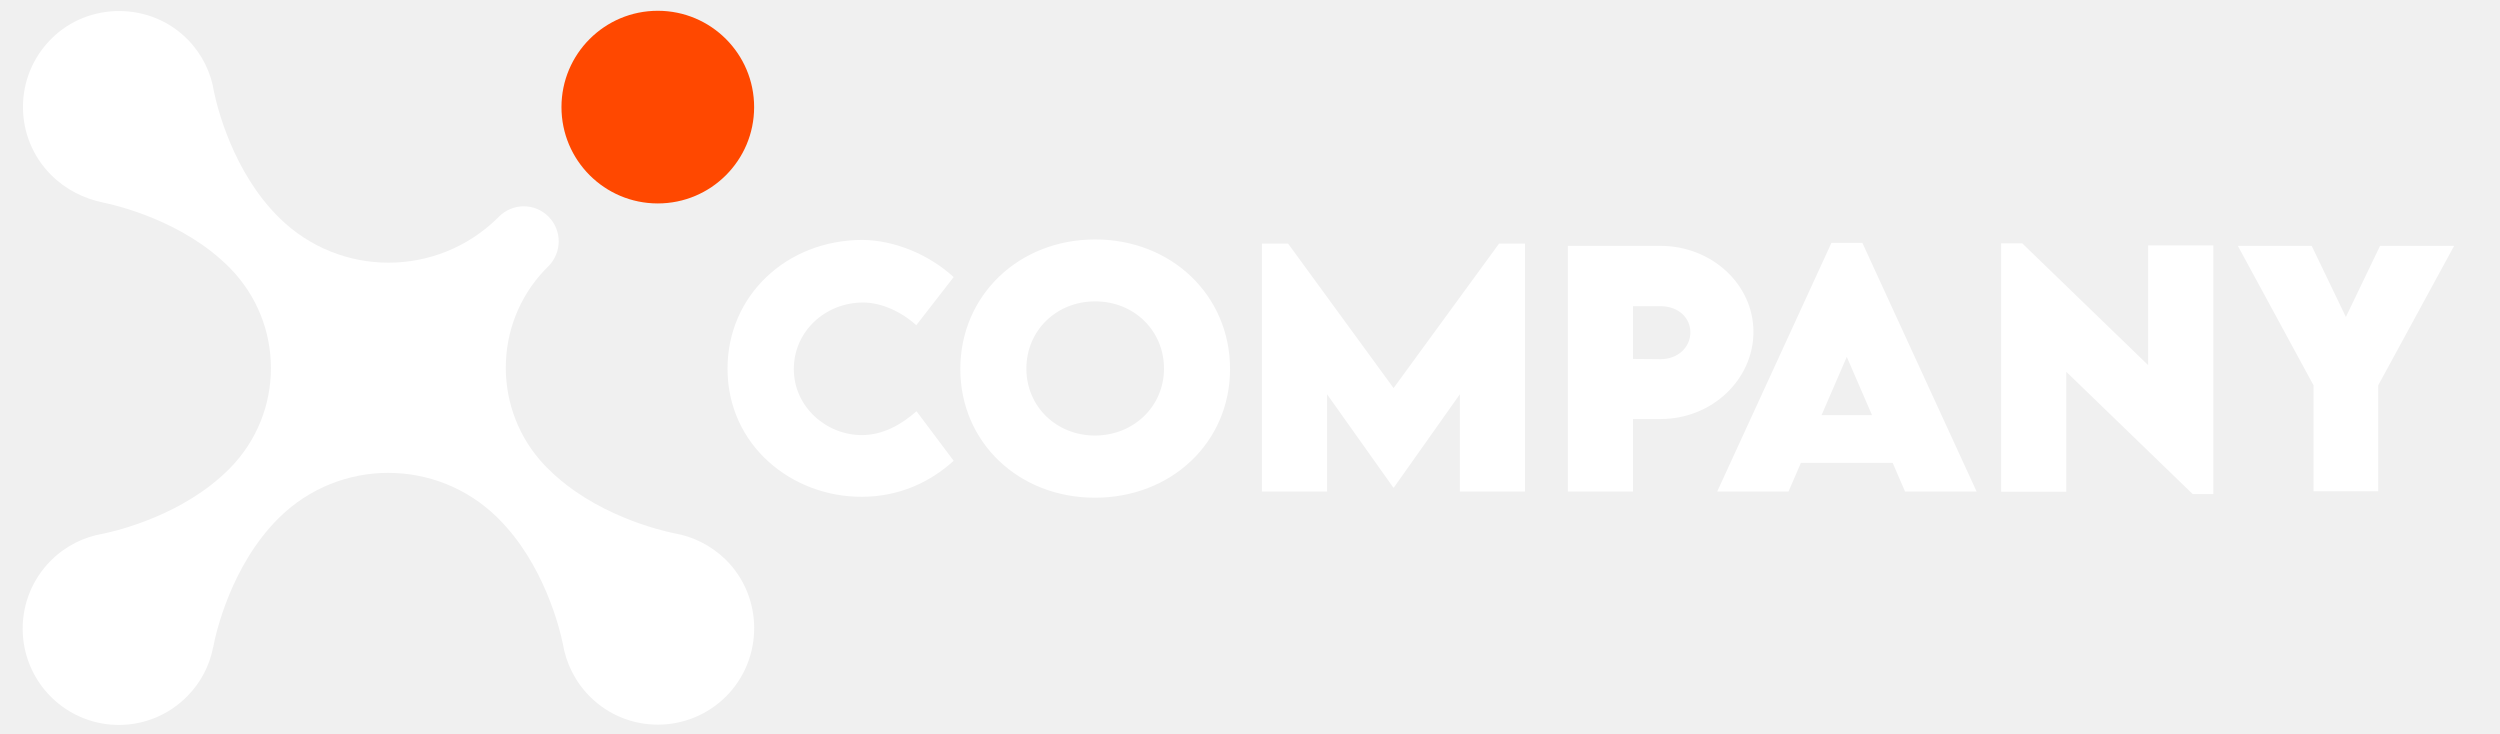
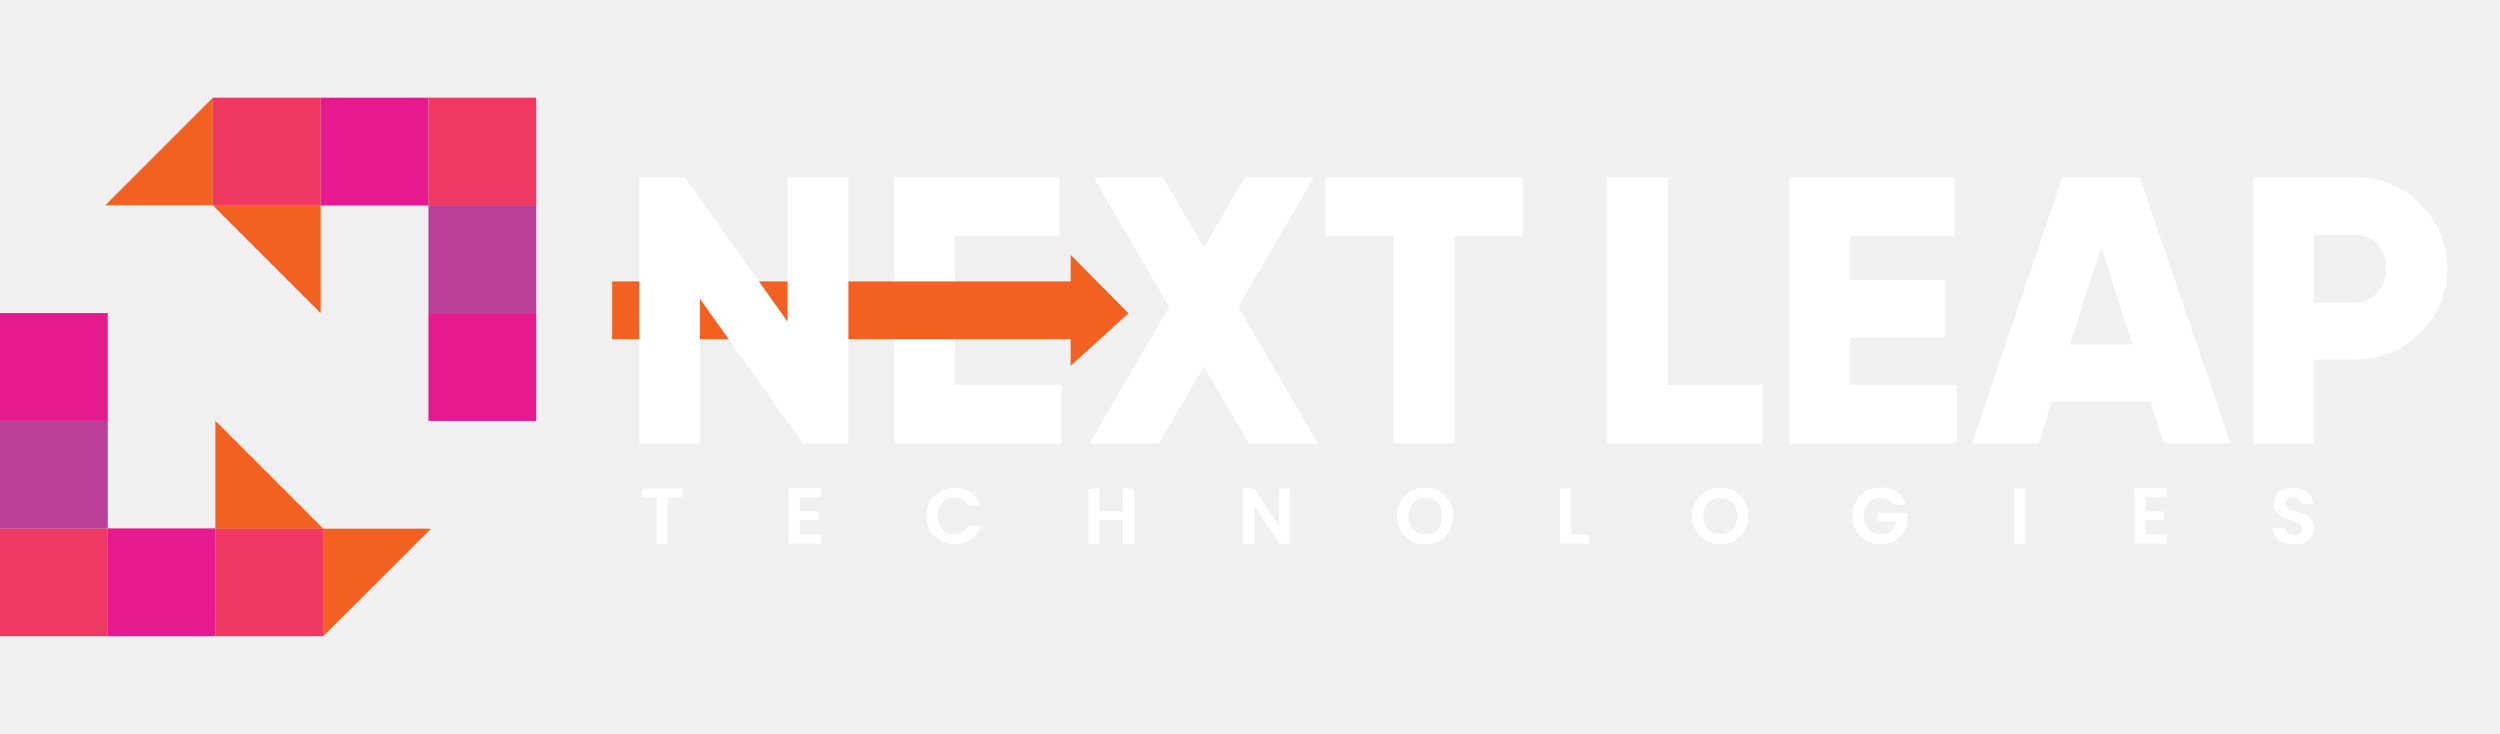
<svg xmlns="http://www.w3.org/2000/svg" version="1.1" id="Layer_1" x="0px" y="0px" viewBox="0 0 109 32" style="enable-background:new 0 0 109 32;" xml:space="preserve">
  <style type="text/css">
- 	.st0{fill:#FF4800;}
- 	.st1{fill:#FFFFFF;}
+ 	.st0{fill:#FFFFFF;}
+ 	.st1{fill:#F26122;}
+ 	.st2{fill:#EE3761;}
+ 	.st3{fill:#E7198E;}
+ 	.st4{fill:#EE3962;}
+ 	.st5{fill:#B93E97;}
</style>
  <g>
-     <path class="st0" d="M32.88,4.67c0,2.32-1.88,4.2-4.2,4.2c-2.32,0-4.2-1.88-4.2-4.2s1.88-4.2,4.2-4.2   C31,0.47,32.88,2.35,32.88,4.67z" />
-     <path class="st1" d="M31.66,30.36c-1.64,1.64-4.3,1.65-5.94,0.01c-0.65-0.65-1.04-1.46-1.18-2.3c-0.14-0.68-0.83-3.49-2.81-5.46   c-0.02-0.02-0.03-0.03-0.05-0.05c-2.64-2.59-6.86-2.59-9.5,0c-0.02,0.02-0.03,0.03-0.05,0.05c-2.06,2.06-2.72,5.01-2.82,5.54   c0,0.03-0.01,0.05-0.02,0.08c-0.15,0.77-0.52,1.51-1.11,2.11c-1.63,1.67-4.28,1.69-5.94,0.06c-1.66-1.64-1.67-4.31-0.02-5.96   c0.64-0.64,1.44-1.03,2.27-1.17c0.63-0.13,3.49-0.81,5.49-2.81c0.01-0.01,0.03-0.03,0.04-0.04c2.39-2.43,2.39-6.31,0-8.74   c-0.01-0.02-0.03-0.03-0.04-0.04c-2-2-4.86-2.68-5.49-2.81C3.67,8.66,2.87,8.27,2.23,7.63c-1.64-1.64-1.64-4.3,0.01-5.94   C3.87,0.06,6.59,0.08,8.2,1.74c0.62,0.64,1,1.43,1.13,2.26c0.14,0.68,0.83,3.49,2.81,5.46c0.02,0.02,0.03,0.03,0.05,0.05   c2.64,2.59,6.86,2.59,9.5,0c0.02-0.02,0.03-0.03,0.05-0.05l0.01-0.01c0.6-0.6,1.56-0.61,2.16-0.01c0.3,0.3,0.45,0.69,0.45,1.08   c0,0.39-0.15,0.79-0.45,1.09l-0.01,0.01c-0.05,0.05-0.11,0.11-0.16,0.16c-2.25,2.38-2.25,6.12,0,8.5c0.05,0.06,0.11,0.11,0.16,0.16   c2,2,4.86,2.68,5.49,2.81c0.82,0.14,1.6,0.52,2.24,1.14C33.29,26.02,33.3,28.71,31.66,30.36z" />
+     <path class="st0" d="M41.63,16.78v-6.5h4.56V7.73h-7.21v11.6h7.29v-2.55H41.63z" />
+     <polygon class="st0" points="57.29,7.73 54.28,7.73 52.49,10.79 50.7,7.73 47.68,7.73 50.98,13.38 47.51,19.33 50.53,19.33    52.49,15.98 54.44,19.33 57.46,19.33 53.99,13.38  " />
+     <polygon class="st0" points="57.79,10.28 60.77,10.28 60.77,19.33 63.42,19.33 63.42,10.28 66.41,10.28 66.41,7.73 57.79,7.73  " />
+     <polygon class="st0" points="72.72,7.73 70.06,7.73 70.06,19.33 76.86,19.33 76.86,16.78 72.72,16.78  " />
+     <polygon class="st0" points="80.67,14.72 84.82,14.72 84.82,12.2 80.67,12.2 80.67,10.28 85.23,10.28 85.23,7.73 78.02,7.73    78.02,19.33 85.31,19.33 85.31,16.78 80.67,16.78  " />
+     <path class="st0" d="M89.92,7.73l-3.94,11.6h2.9l0.58-1.82h4.31l0.58,1.82h2.9L93.3,7.73H89.92z M90.25,15.02l1.36-4.26l1.36,4.26   H90.25z" />
+     <path class="st0" d="M105.52,8.89c-0.77-0.77-1.73-1.16-2.88-1.16h-4.39v11.6h2.65v-3.65h1.74c1.15,0,2.11-0.39,2.88-1.16   c0.78-0.78,1.18-1.72,1.18-2.82C106.69,10.61,106.3,9.67,105.52,8.89z M103.64,12.77c-0.27,0.29-0.6,0.43-1.01,0.43h-1.74v-2.98   h1.74c0.41,0,0.75,0.14,1.01,0.43c0.27,0.29,0.4,0.64,0.4,1.06C104.04,12.13,103.91,12.48,103.64,12.77z" />
+     <polygon class="st1" points="49.2,13.66 46.68,11.11 46.68,12.27 26.69,12.27 26.69,14.79 46.68,14.79 46.68,15.95  " />
+     <path class="st0" d="M34.34,14.03v-6.3h2.65v11.6H35l-4.48-6.3v6.3h-2.65V7.73h1.99L34.34,14.03z" />
+     <g>
+       <path class="st0" d="M29.75,21.3v0.39h-0.64v2.02h-0.48v-2.02h-0.64V21.3H29.75z" />
+       <path class="st0" d="M34.87,21.69v0.6h0.81v0.38h-0.81v0.64h0.92v0.39h-1.4v-2.41h1.4v0.39H34.87z" />
+       <path class="st0" d="M40.55,21.86c0.11-0.19,0.25-0.33,0.44-0.44c0.19-0.1,0.39-0.16,0.62-0.16c0.27,0,0.51,0.07,0.71,0.21    s0.34,0.33,0.42,0.57h-0.56c-0.06-0.12-0.13-0.2-0.23-0.26c-0.1-0.06-0.22-0.09-0.35-0.09c-0.14,0-0.27,0.03-0.37,0.1    c-0.11,0.07-0.19,0.16-0.26,0.28c-0.06,0.12-0.09,0.26-0.09,0.42c0,0.16,0.03,0.3,0.09,0.42s0.15,0.21,0.26,0.28    c0.11,0.07,0.23,0.1,0.37,0.1c0.13,0,0.25-0.03,0.35-0.09c0.1-0.06,0.18-0.15,0.23-0.26h0.56c-0.08,0.25-0.22,0.44-0.42,0.58    c-0.2,0.14-0.44,0.21-0.71,0.21c-0.23,0-0.44-0.05-0.62-0.16c-0.19-0.1-0.33-0.25-0.44-0.44c-0.11-0.19-0.16-0.4-0.16-0.64    C40.39,22.26,40.44,22.05,40.55,21.86z" />
+       <path class="st0" d="M49.44,21.3v2.41h-0.48v-1.03h-1.03v1.03h-0.48V21.3h0.48v0.99h1.03V21.3H49.44z" />
+       <path class="st0" d="M56.26,23.71h-0.48l-1.09-1.65v1.65H54.2v-2.41h0.48l1.09,1.66v-1.66h0.48V23.71z" />
+       <path class="st0" d="M61.52,23.57c-0.19-0.11-0.34-0.25-0.45-0.44c-0.11-0.19-0.17-0.4-0.17-0.64c0-0.23,0.06-0.45,0.17-0.63    c0.11-0.19,0.26-0.33,0.45-0.44c0.19-0.11,0.4-0.16,0.62-0.16c0.23,0,0.44,0.05,0.62,0.16c0.19,0.11,0.34,0.25,0.45,0.44    c0.11,0.19,0.16,0.4,0.16,0.63c0,0.24-0.05,0.45-0.16,0.64c-0.11,0.19-0.26,0.33-0.45,0.44c-0.19,0.11-0.4,0.16-0.62,0.16    C61.92,23.73,61.71,23.68,61.52,23.57z M62.53,23.2c0.11-0.07,0.2-0.16,0.26-0.28c0.06-0.12,0.09-0.26,0.09-0.42    c0-0.16-0.03-0.3-0.09-0.42c-0.06-0.12-0.15-0.21-0.26-0.28c-0.11-0.06-0.24-0.1-0.38-0.1c-0.15,0-0.27,0.03-0.39,0.1    c-0.11,0.06-0.2,0.16-0.26,0.28c-0.06,0.12-0.09,0.26-0.09,0.42c0,0.16,0.03,0.3,0.09,0.42c0.06,0.12,0.15,0.22,0.26,0.28    c0.11,0.07,0.24,0.1,0.39,0.1C62.29,23.3,62.41,23.27,62.53,23.2z" />
+       <path class="st0" d="M68.5,23.32h0.79v0.38h-1.28V21.3h0.48V23.32z" />
+       <path class="st0" d="M74.38,23.57c-0.19-0.11-0.34-0.25-0.45-0.44c-0.11-0.19-0.17-0.4-0.17-0.64c0-0.23,0.06-0.45,0.17-0.63    c0.11-0.19,0.26-0.33,0.45-0.44c0.19-0.11,0.4-0.16,0.62-0.16c0.23,0,0.44,0.05,0.62,0.16c0.19,0.11,0.34,0.25,0.45,0.44    c0.11,0.19,0.16,0.4,0.16,0.63c0,0.24-0.05,0.45-0.16,0.64c-0.11,0.19-0.26,0.33-0.45,0.44c-0.19,0.11-0.4,0.16-0.62,0.16    C74.78,23.73,74.57,23.68,74.38,23.57z M75.39,23.2c0.11-0.07,0.2-0.16,0.26-0.28c0.06-0.12,0.09-0.26,0.09-0.42    c0-0.16-0.03-0.3-0.09-0.42c-0.06-0.12-0.15-0.21-0.26-0.28c-0.11-0.06-0.24-0.1-0.38-0.1c-0.15,0-0.27,0.03-0.39,0.1    c-0.11,0.06-0.2,0.16-0.26,0.28c-0.06,0.12-0.09,0.26-0.09,0.42c0,0.16,0.03,0.3,0.09,0.42c0.06,0.12,0.15,0.22,0.26,0.28    c0.11,0.07,0.24,0.1,0.39,0.1C75.15,23.3,75.28,23.27,75.39,23.2z" />
+       <path class="st0" d="M82.56,22.02c-0.06-0.1-0.13-0.18-0.23-0.23c-0.1-0.05-0.21-0.08-0.34-0.08c-0.14,0-0.27,0.03-0.38,0.1    c-0.11,0.06-0.2,0.16-0.26,0.28c-0.06,0.12-0.09,0.26-0.09,0.41c0,0.16,0.03,0.3,0.1,0.42c0.06,0.12,0.15,0.21,0.26,0.28    c0.11,0.06,0.24,0.1,0.39,0.1c0.18,0,0.33-0.05,0.45-0.15c0.12-0.1,0.19-0.23,0.23-0.41h-0.83v-0.37h1.31v0.42    c-0.03,0.17-0.1,0.32-0.21,0.47c-0.11,0.14-0.24,0.26-0.41,0.34c-0.17,0.09-0.35,0.13-0.56,0.13c-0.23,0-0.44-0.05-0.63-0.16    c-0.19-0.1-0.34-0.25-0.44-0.44c-0.11-0.19-0.16-0.4-0.16-0.64c0-0.24,0.05-0.45,0.16-0.64c0.11-0.19,0.25-0.33,0.44-0.44    c0.19-0.1,0.4-0.16,0.63-0.16c0.27,0,0.51,0.07,0.71,0.2c0.2,0.13,0.34,0.32,0.41,0.56H82.56z" />
+       <path class="st0" d="M88.3,21.3v2.41h-0.48V21.3H88.3z" />
+       <path class="st0" d="M93.54,21.69v0.6h0.81v0.38h-0.81v0.64h0.92v0.39h-1.4v-2.41h1.4v0.39H93.54z" />
+       <path class="st0" d="M99.56,23.65c-0.13-0.06-0.24-0.14-0.32-0.25c-0.08-0.11-0.12-0.24-0.12-0.38h0.52    c0.01,0.1,0.04,0.18,0.11,0.23c0.06,0.06,0.15,0.09,0.26,0.09c0.11,0,0.2-0.03,0.27-0.08c0.06-0.05,0.1-0.12,0.1-0.21    c0-0.07-0.02-0.13-0.07-0.18c-0.04-0.05-0.1-0.08-0.16-0.11c-0.07-0.03-0.16-0.06-0.27-0.09c-0.16-0.05-0.28-0.09-0.38-0.14    c-0.1-0.04-0.18-0.11-0.25-0.2c-0.07-0.09-0.11-0.21-0.11-0.36c0-0.14,0.04-0.27,0.11-0.37c0.07-0.11,0.17-0.19,0.3-0.24    c0.13-0.06,0.28-0.08,0.44-0.08c0.25,0,0.45,0.06,0.61,0.18c0.16,0.12,0.24,0.29,0.26,0.51h-0.53c0-0.08-0.04-0.15-0.11-0.21    c-0.07-0.05-0.15-0.08-0.26-0.08c-0.09,0-0.17,0.02-0.23,0.07c-0.06,0.05-0.08,0.12-0.08,0.21c0,0.06,0.02,0.12,0.06,0.16    c0.04,0.04,0.1,0.08,0.16,0.1c0.06,0.03,0.15,0.06,0.27,0.09c0.16,0.05,0.28,0.09,0.38,0.14c0.1,0.05,0.18,0.12,0.26,0.21    c0.07,0.09,0.11,0.21,0.11,0.36c0,0.13-0.03,0.25-0.1,0.36c-0.07,0.11-0.16,0.2-0.29,0.26c-0.13,0.07-0.28,0.1-0.46,0.1    C99.84,23.73,99.69,23.7,99.56,23.65z" />
+     </g>
  </g>
-   <path class="st1" d="M31.72,16.07c0-3.17,2.56-5.61,5.9-5.61c1.38,0.02,2.86,0.62,3.96,1.62l-1.63,2.1  c-0.66-0.6-1.53-0.99-2.32-0.99c-1.65,0-3.02,1.26-3.02,2.9c0,1.66,1.43,2.88,2.96,2.88c0.9,0,1.7-0.43,2.39-1.04l1.62,2.16  c-1.02,0.93-2.38,1.57-4.01,1.57C34.55,21.67,31.72,19.44,31.72,16.07z M41.87,16.09c0-3.21,2.55-5.65,5.88-5.65  c3.33,0,5.88,2.44,5.88,5.65c0,3.19-2.55,5.61-5.89,5.61C44.41,21.7,41.87,19.28,41.87,16.09z M50.75,16.07c0-1.65-1.3-2.93-3-2.93  c-1.7,0-3,1.28-3,2.93c0,1.65,1.3,2.92,3,2.92C49.44,18.98,50.75,17.71,50.75,16.07z M66.49,10.62v10.81h-2.84v-4.24l-2.88,4.07  h-0.02l-2.89-4.07v4.24h-2.84V10.62h1.14l4.6,6.3l4.6-6.3H66.49z M68.35,10.72h4.05c2.21,0,4.05,1.66,4.05,3.75  c0,2.07-1.8,3.8-4.05,3.8h-1.2v3.16h-2.84V10.72z M73.7,14.49c0-0.65-0.54-1.14-1.3-1.14h-1.2v2.3l1.2,0.01  C73.16,15.66,73.7,15.14,73.7,14.49z M82.52,20.18h-4l-0.54,1.25h-3.11l4.98-10.84h1.35l4.98,10.84h-3.12L82.52,20.18z M81.62,18.1  l-1.1-2.54l-1.1,2.54H81.62z M96.5,10.71v10.83h-0.9l-5.51-5.33v5.23h-2.84V10.61h0.92l5.49,5.31v-5.22H96.5z M100.87,16.8  l-3.3-6.08h3.22l1.49,3.1l1.49-3.1H107l-3.31,6.08v4.62h-2.82V16.8z" />
+   <g>
+     <g>
+       <polygon class="st1" points="9.28,8.95 4.59,8.95 9.28,4.26   " />
+       <rect x="9.28" y="4.26" class="st2" width="4.7" height="4.7" />
+       <rect x="13.98" y="4.26" class="st3" width="4.7" height="4.7" />
+       <rect x="18.68" y="4.26" class="st4" width="4.7" height="4.7" />
+       <rect x="18.68" y="8.95" class="st5" width="4.7" height="4.7" />
+       <polygon class="st1" points="13.98,13.65 9.28,8.95 13.98,8.95   " />
+       <rect x="18.68" y="13.65" class="st3" width="4.7" height="4.7" />
+     </g>
+     <g>
+       <polygon class="st1" points="14.09,23.05 18.79,23.05 14.09,27.74   " />
+       <rect x="9.39" y="23.05" transform="matrix(-1 -1.224647e-16 1.224647e-16 -1 23.4855 50.7884)" class="st2" width="4.7" height="4.7" />
+       <rect x="4.7" y="23.05" transform="matrix(-1 -1.224647e-16 1.224647e-16 -1 14.0913 50.7884)" class="st3" width="4.7" height="4.7" />
+       <rect y="23.05" transform="matrix(-1 -1.224647e-16 1.224647e-16 -1 4.6971 50.7884)" class="st4" width="4.7" height="4.7" />
+       <rect y="18.35" transform="matrix(-1 -1.224647e-16 1.224647e-16 -1 4.6971 41.3942)" class="st5" width="4.7" height="4.7" />
+       <polygon class="st1" points="9.39,18.35 14.09,23.05 9.39,23.05   " />
+       <rect y="13.65" transform="matrix(-1 -1.224647e-16 1.224647e-16 -1 4.6971 32)" class="st3" width="4.7" height="4.7" />
+     </g>
+   </g>
</svg>
